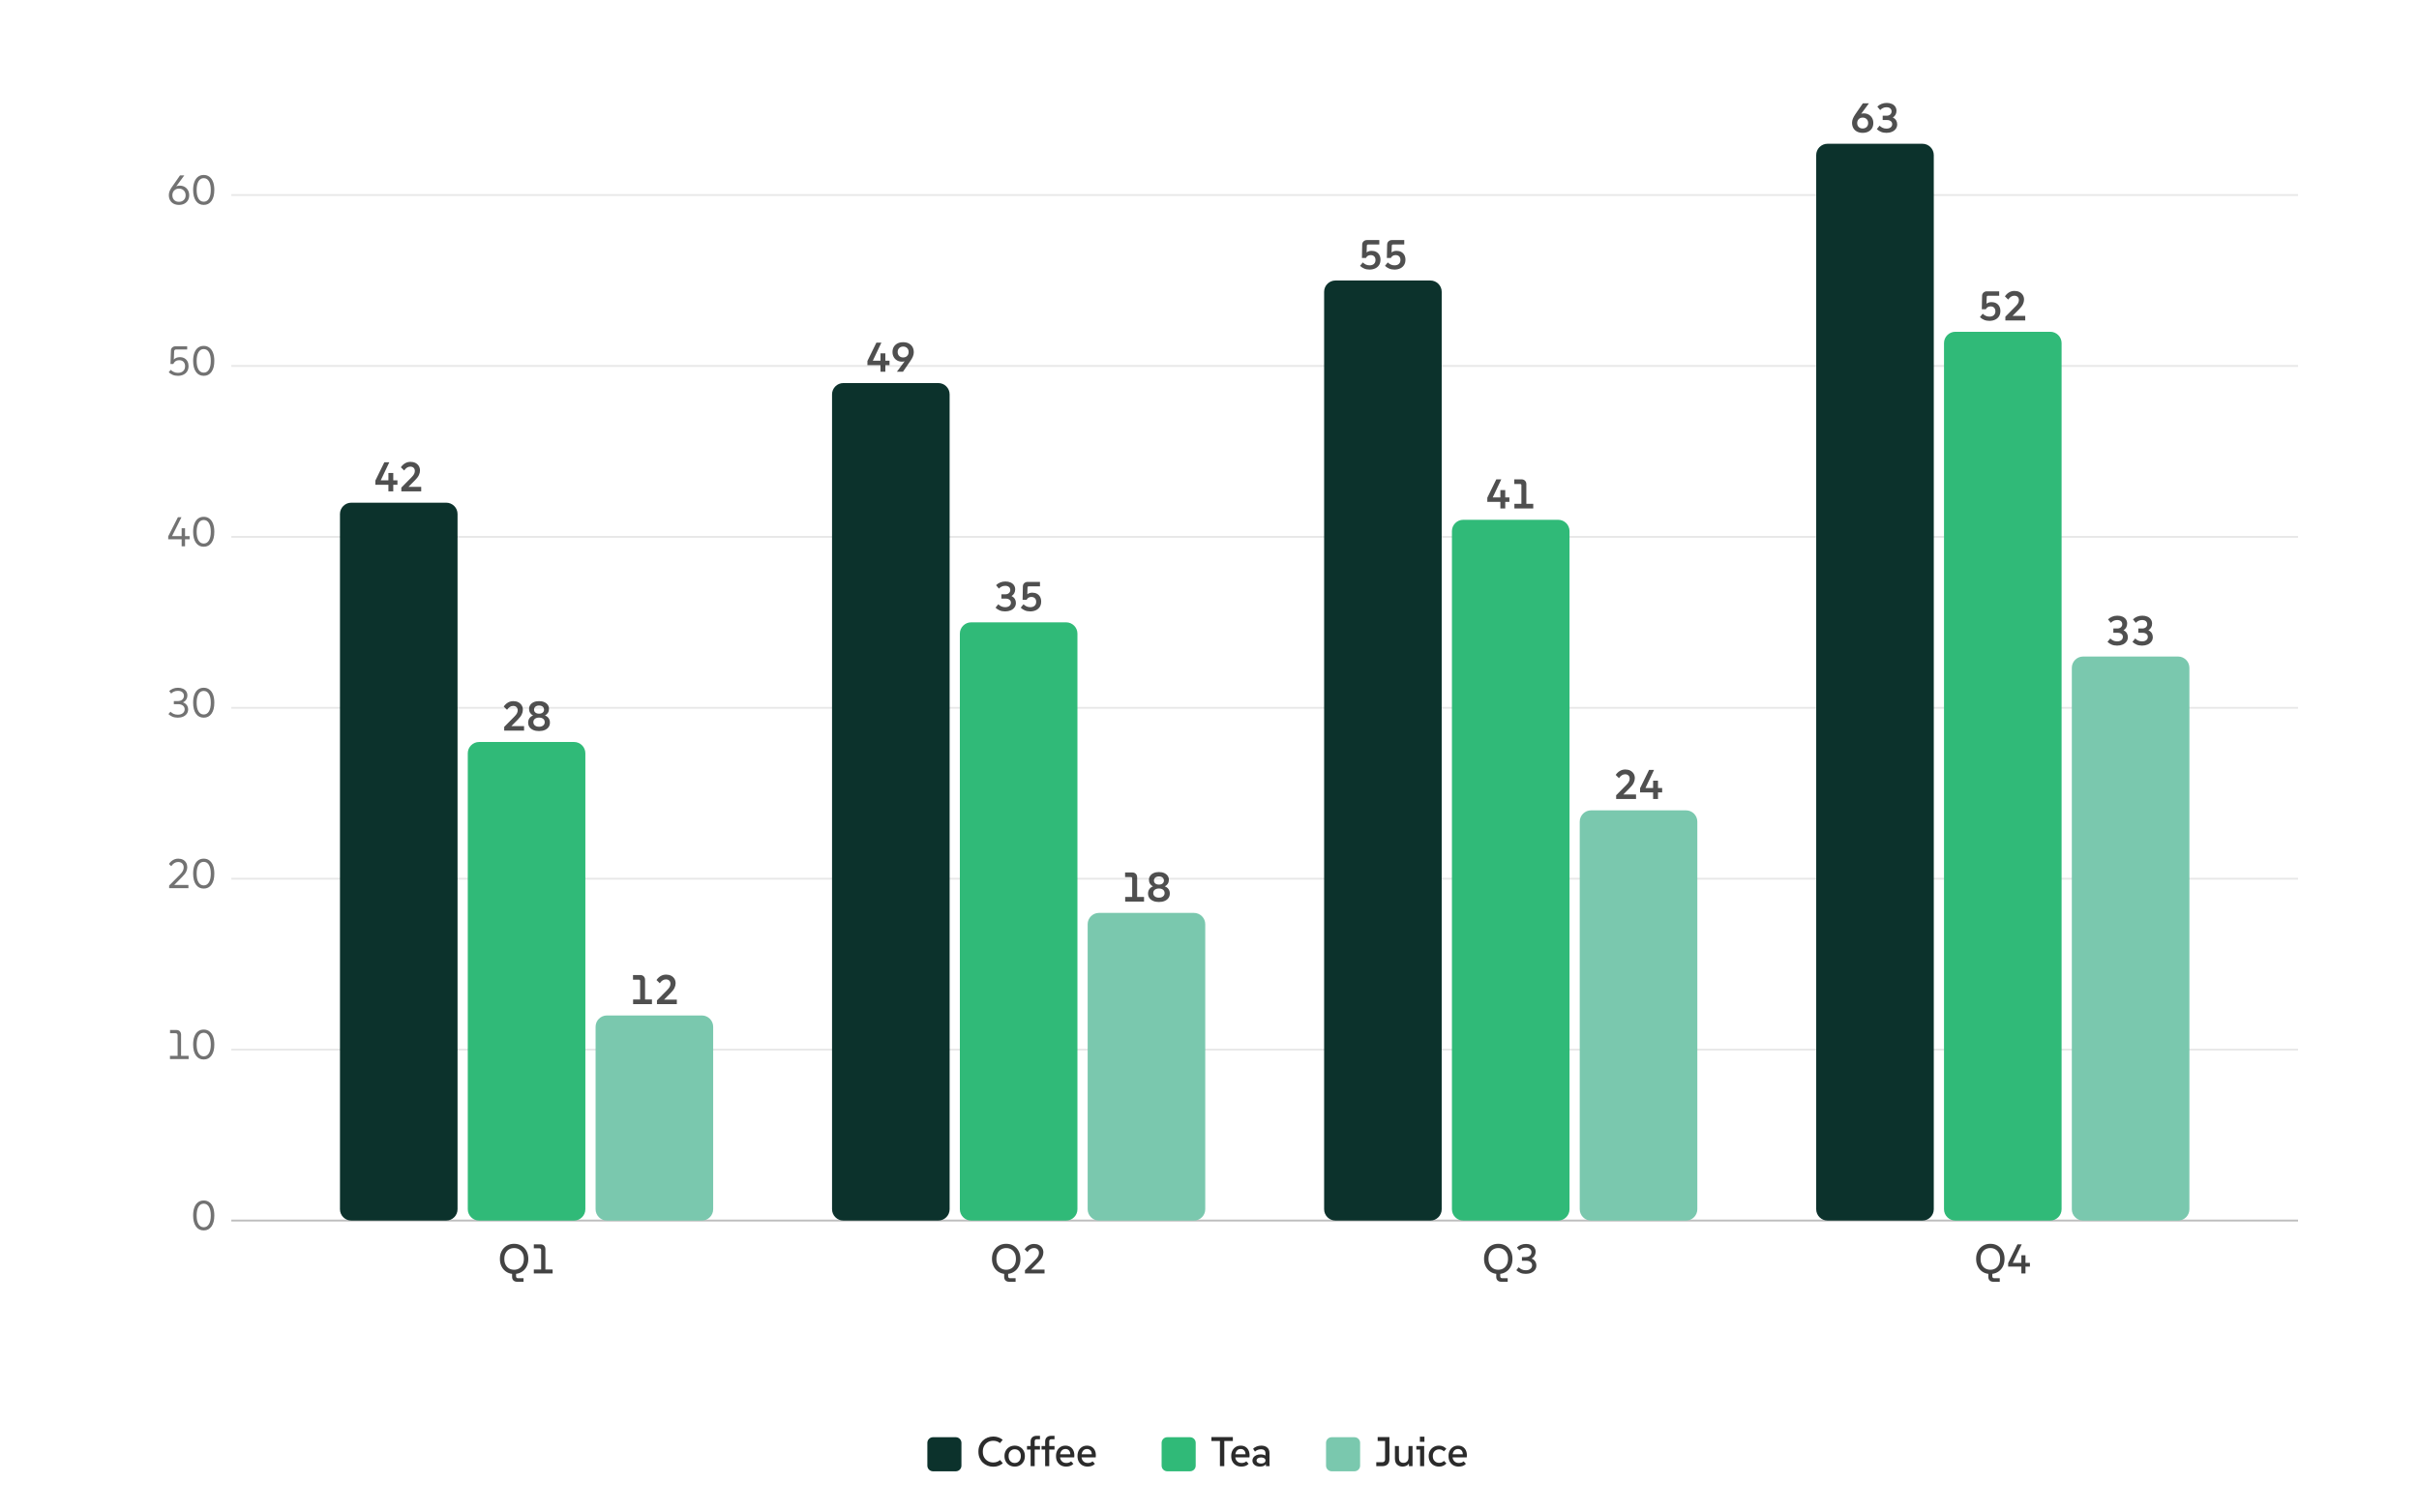
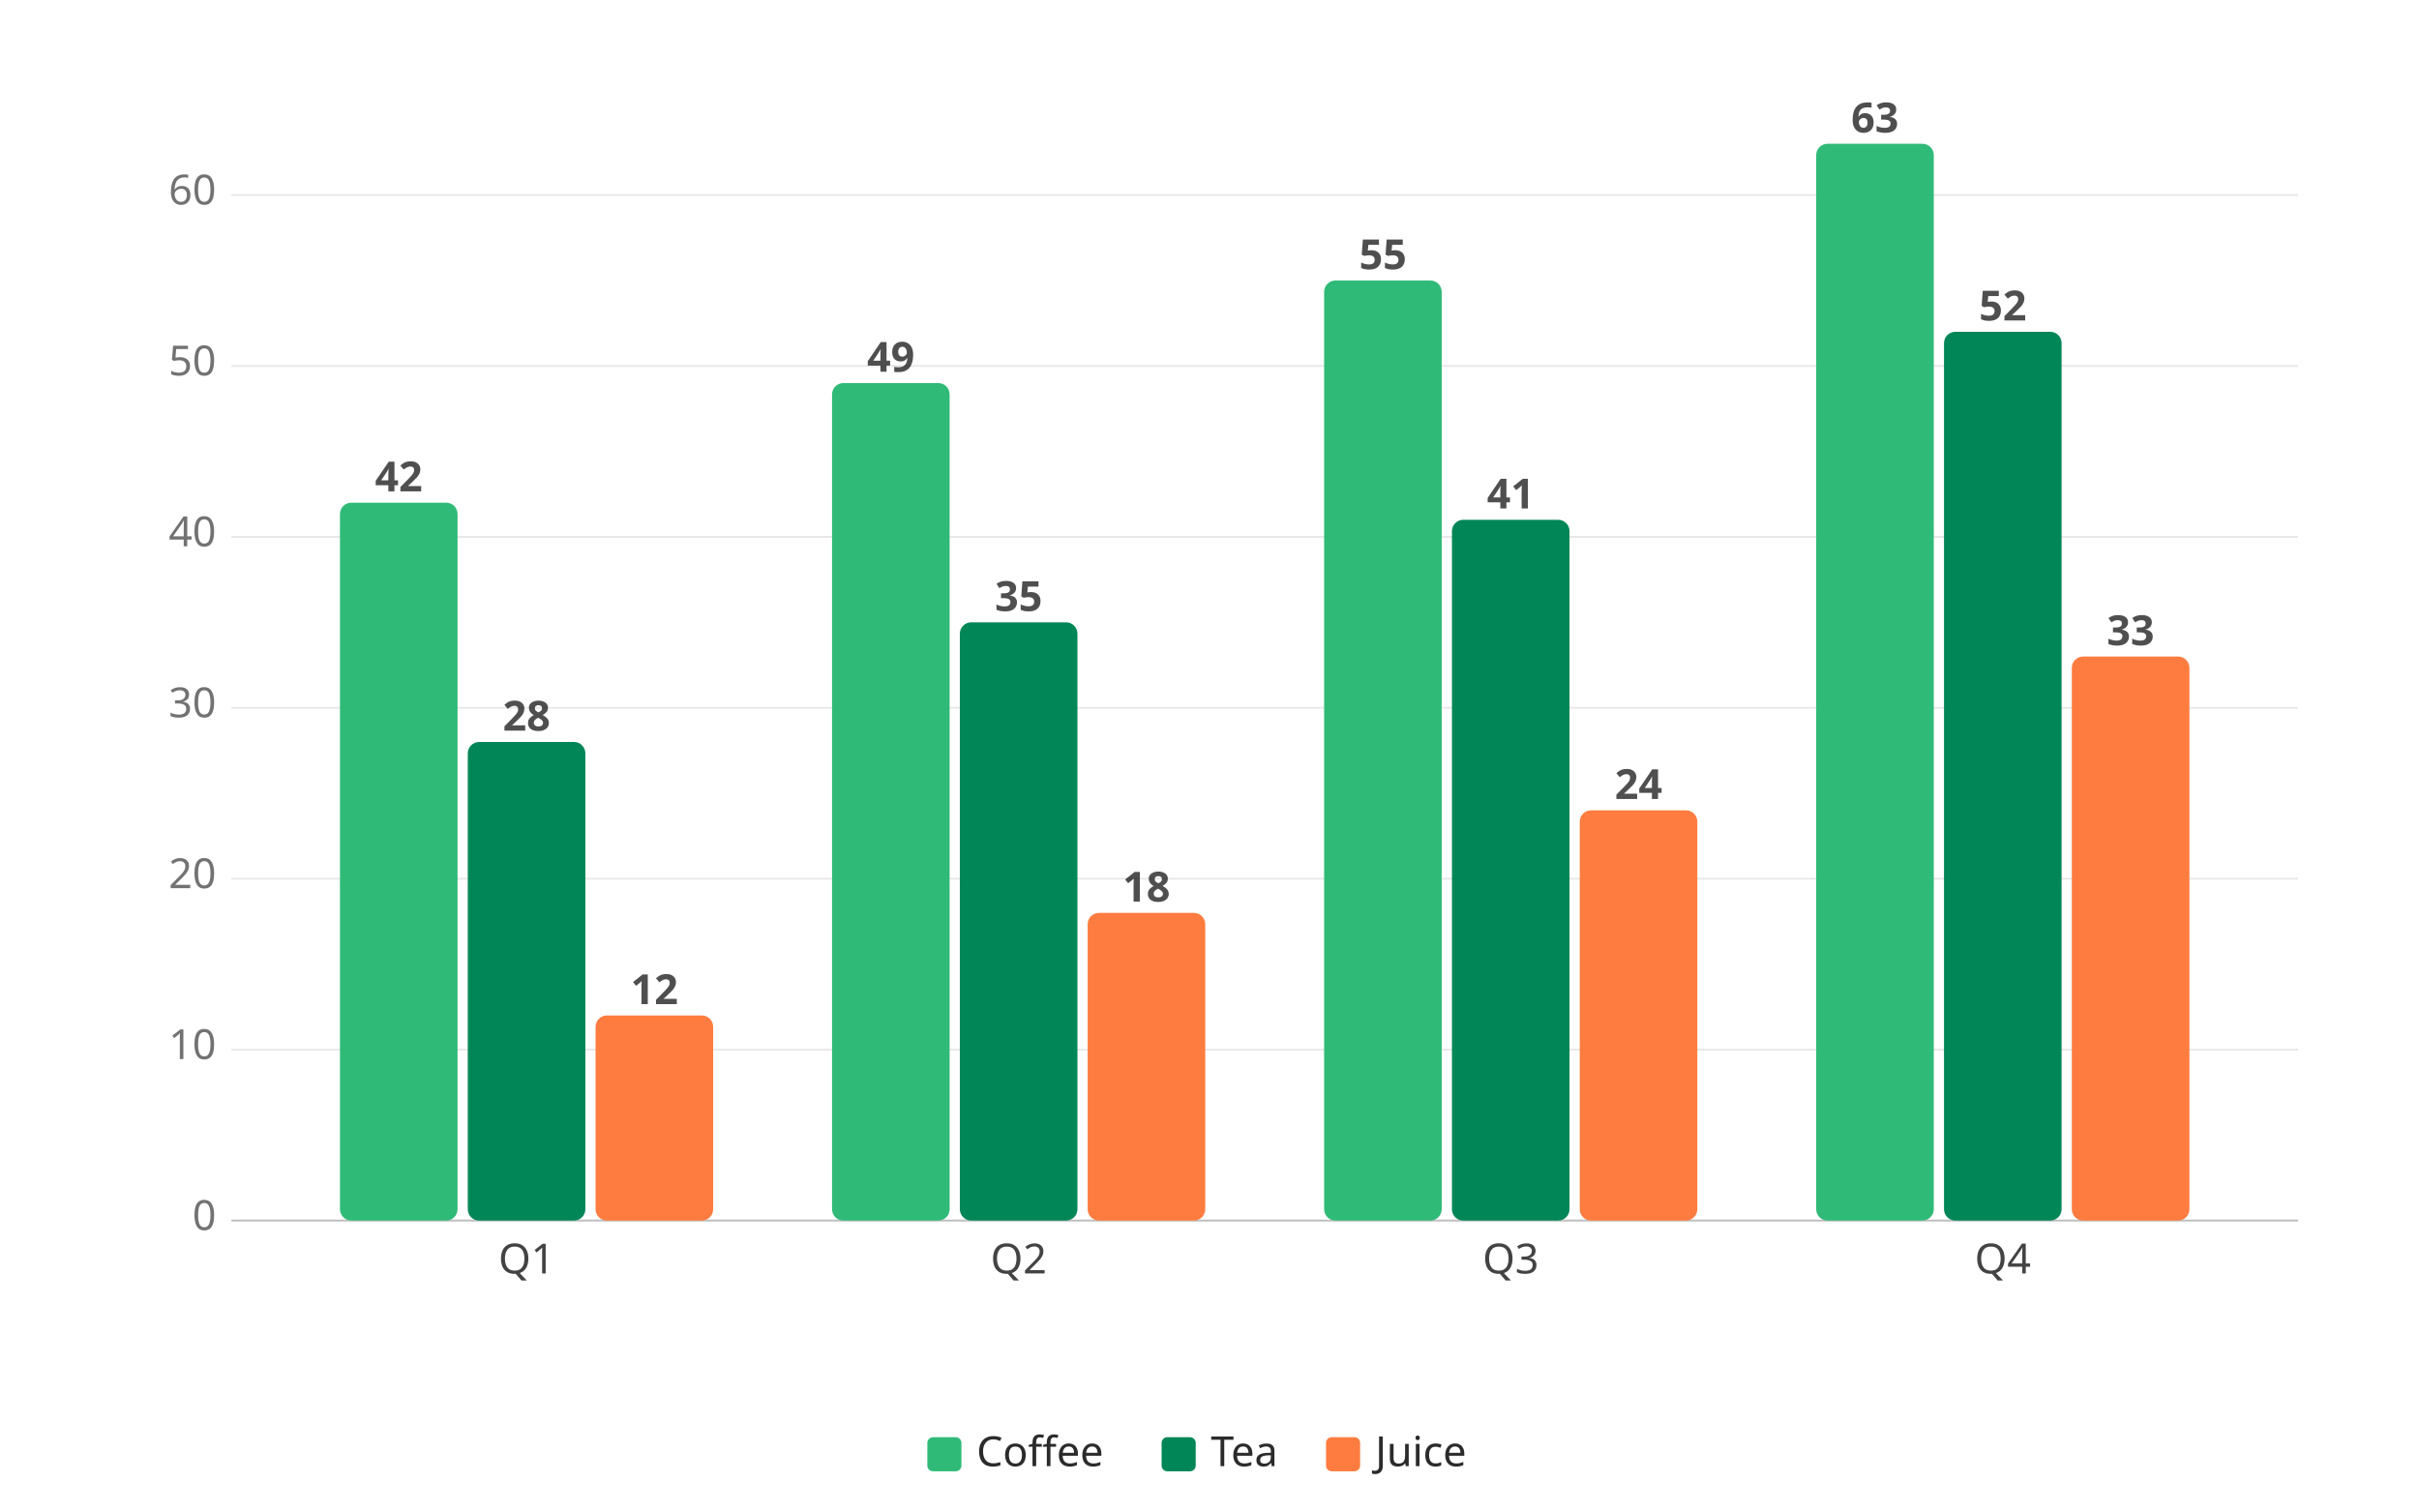
- <svg xmlns="http://www.w3.org/2000/svg" id="d3-svg" width="1280" height="800" data-lolly-anno="bar auto grouped monotone uniform none linear auto ordered series #ffffff bc" style="width:100%;height:auto;display:block" viewBox="0 0 1280 800">
+ <svg xmlns="http://www.w3.org/2000/svg" id="d3-svg" width="1280" height="800" data-lolly-anno="vector bar bar3d auto grouped monotone uniform none linear auto ordered series #ffffff bc" style="width:100%;height:auto;display:block" viewBox="0 0 1280 800">
  <defs>
-     <style>#d3-svg [data-annot],#d3-svg [data-canvas-input],#d3-svg [data-recolor]{cursor:pointer}</style>
+     <style>#d3-svg text{font-family:var(--font-brand, 'SUSE', system-ui, -apple-system, sans-serif)}#d3-svg [data-annot],#d3-svg [data-canvas-input],#d3-svg [data-recolor]{cursor:pointer}</style>
  </defs>
  <path id="d3-bg" fill="none" d="M0 0h1280v800H0z" pointer-events="all" />
  <g id="d3-plot">
    <g class="value-axis">
      <path stroke="#141414" d="M122.4 646H1216" opacity=".28" />
-       <path fill="#141414" d="M107.8 651.22q-2.62 0-4.11-2.09t-1.5-5.81q0-2.48.67-4.27t1.93-2.72q1.25-.95 3.01-.95 1.74 0 3 .95 1.27.94 1.94 2.72t.67 4.27q0 3.72-1.5 5.81-1.49 2.09-4.11 2.09m0-1.69q1.76 0 2.75-1.62t.99-4.59q0-2.99-.99-4.62t-2.75-1.63-2.75 1.63-.99 4.62q0 2.97.99 4.59t2.75 1.62" opacity=".6" />
+       <text x="114.4" y="651" fill="#141414" font-size="22" opacity=".6" style="font-family:SUSE,ui-sans-serif,system-ui,sans-serif" text-anchor="end">0</text>
      <path stroke="#141414" d="M122.4 555.54H1216" opacity=".1" />
-       <path fill="#141414" d="M89.94 560.54v-1.72h4.04v-10.86q0-.49-.29-.8-.3-.3-.78-.3h-2.93v-1.72h3.39q1.08 0 1.76.69.68.7.68 1.75v11.24h4v1.72zm17.86.22q-2.62 0-4.11-2.09t-1.5-5.81q0-2.48.67-4.27t1.93-2.72q1.25-.95 3.01-.95 1.74 0 3 .95 1.27.94 1.94 2.72t.67 4.27q0 3.72-1.5 5.81-1.49 2.09-4.11 2.09m0-1.69q1.76 0 2.75-1.62t.99-4.59q0-2.99-.99-4.62t-2.75-1.63-2.75 1.63-.99 4.62q0 2.97.99 4.59t2.75 1.62" opacity=".6" />
+       <text x="114.4" y="560.54" fill="#141414" font-size="22" opacity=".6" style="font-family:SUSE,ui-sans-serif,system-ui,sans-serif" text-anchor="end">10</text>
      <path stroke="#141414" d="M122.4 465.08H1216" opacity=".1" />
-       <path fill="#141414" d="M89.5 470.08v-1.39l5.67-5.72q1.19-1.21 1.61-2.1t.42-1.72q0-1.37-.81-2.15-.8-.78-2.16-.78-1.06 0-1.98.58-.93.59-1.63 1.64l-1.21-1.16q.83-1.3 2.11-2.06t2.77-.76q1.45 0 2.53.56t1.67 1.59.6 2.36q0 1.12-.54 2.33t-2.08 2.75l-4.29 4.34h7.52v1.69zm18.3.22q-2.62 0-4.11-2.09t-1.5-5.81q0-2.48.67-4.27t1.93-2.72q1.25-.95 3.01-.95 1.74 0 3 .95 1.27.94 1.94 2.72t.67 4.27q0 3.72-1.5 5.81-1.49 2.09-4.11 2.09m0-1.69q1.76 0 2.75-1.62t.99-4.59q0-2.99-.99-4.62t-2.75-1.63-2.75 1.63-.99 4.62q0 2.97.99 4.59t2.75 1.62" opacity=".6" />
+       <text x="114.4" y="470.08" fill="#141414" font-size="22" opacity=".6" style="font-family:SUSE,ui-sans-serif,system-ui,sans-serif" text-anchor="end">20</text>
      <path stroke="#141414" d="M122.4 374.62H1216" opacity=".1" />
-       <path fill="#141414" d="M94.09 379.84q-1.67 0-2.88-.53t-2.09-1.36l1.08-1.26q.68.66 1.63 1.12.94.45 2.29.45 1.62 0 2.61-.8.99-.79.99-2.06 0-1.21-.95-1.96-.96-.75-2.59-.75h-2.2v-1.63h2.07q1.54 0 2.41-.8t.87-1.97q0-1.23-.88-1.95-.88-.71-2.33-.71-1.24 0-2.12.43t-1.43 1l-1.05-1.3q.75-.73 1.93-1.24 1.19-.52 2.71-.52 1.47 0 2.61.5 1.13.49 1.76 1.41.62.93.62 2.16 0 1.19-.6 2.17-.61.98-1.75 1.5 1.39.51 2.07 1.5t.68 2.24q0 1.3-.7 2.28-.71.98-1.94 1.53t-2.82.55m13.71 0q-2.62 0-4.11-2.09t-1.5-5.81q0-2.48.67-4.27t1.93-2.72q1.25-.95 3.01-.95 1.74 0 3 .95 1.27.94 1.94 2.72t.67 4.27q0 3.72-1.5 5.81-1.49 2.09-4.11 2.09m0-1.69q1.76 0 2.75-1.62t.99-4.59q0-2.99-.99-4.62t-2.75-1.63-2.75 1.63-.99 4.62q0 2.97.99 4.59t2.75 1.62" opacity=".6" />
+       <text x="114.4" y="379.62" fill="#141414" font-size="22" opacity=".6" style="font-family:SUSE,ui-sans-serif,system-ui,sans-serif" text-anchor="end">30</text>
      <path stroke="#141414" d="M122.4 284.15H1216" opacity=".1" />
-       <path fill="#141414" d="M89.01 285.41v-1.54l5.13-10.12h1.89l-4.99 9.99h5.08v-4.14h1.8v4.14h2.42v1.67h-2.42v3.74h-1.8v-3.74zm18.79 3.96q-2.62 0-4.11-2.09t-1.5-5.81q0-2.48.67-4.27t1.93-2.72q1.25-.95 3.01-.95 1.74 0 3 .95 1.27.94 1.94 2.72t.67 4.27q0 3.72-1.5 5.81-1.49 2.09-4.11 2.09m0-1.69q1.76 0 2.75-1.62t.99-4.59q0-2.99-.99-4.62t-2.75-1.63-2.75 1.63-.99 4.62q0 2.97.99 4.59t2.75 1.62" opacity=".6" />
+       <text x="114.4" y="289.15" fill="#141414" font-size="22" opacity=".6" style="font-family:SUSE,ui-sans-serif,system-ui,sans-serif" text-anchor="end">40</text>
      <path stroke="#141414" d="M122.4 193.69H1216" opacity=".1" />
-       <path fill="#141414" d="M94.16 198.91q-1.61 0-2.83-.54t-2.05-1.35l1.05-1.26q.66.64 1.62 1.1t2.23.47q1.74 0 2.75-.95t1.01-2.55q0-1.41-.81-2.3t-2.33-.89q-1.15 0-1.94.55t-1.14 1.45H90.2l.24-7.15q.02-.97.71-1.58t1.67-.62h6.22v1.67h-5.87q-.4 0-.69.24-.3.25-.32.64l-.18 4.45q.53-.58 1.33-.92.81-.34 1.86-.34 1.41 0 2.44.6 1.04.59 1.6 1.66t.56 2.45q0 1.63-.71 2.78-.72 1.16-2 1.77-1.27.62-2.9.62m13.64 0q-2.62 0-4.11-2.09t-1.5-5.81q0-2.48.67-4.27t1.93-2.72q1.25-.95 3.01-.95 1.74 0 3 .95 1.27.94 1.94 2.72t.67 4.27q0 3.72-1.5 5.81-1.49 2.09-4.11 2.09m0-1.69q1.76 0 2.75-1.62t.99-4.59q0-2.99-.99-4.62t-2.75-1.63-2.75 1.63-.99 4.62q0 2.97.99 4.59t2.75 1.62" opacity=".6" />
+       <text x="114.4" y="198.69" fill="#141414" font-size="22" opacity=".6" style="font-family:SUSE,ui-sans-serif,system-ui,sans-serif" text-anchor="end">50</text>
      <path stroke="#141414" d="M122.4 103.23H1216" opacity=".1" />
-       <path fill="#141414" d="M94.73 108.45q-1.65 0-2.86-.64T90 106q-.66-1.18-.66-2.76 0-1.04.39-2.03.38-.99 1.04-1.96l4.49-6.42h2.27l-4.27 5.79q.86-.36 1.85-.36 1.47 0 2.6.65t1.77 1.8.64 2.61q0 1.54-.68 2.7-.68 1.15-1.9 1.79t-2.81.64m-.02-1.63q1.54 0 2.53-.97.99-.96.99-2.5t-.98-2.53-2.5-.99q-1.6 0-2.57.98-.97.97-.97 2.54 0 1.56.96 2.52.96.95 2.54.95m13.09 1.63q-2.62 0-4.11-2.09t-1.5-5.81q0-2.48.67-4.27t1.93-2.72q1.25-.95 3.01-.95 1.74 0 3 .95 1.27.94 1.94 2.72t.67 4.27q0 3.72-1.5 5.81-1.49 2.09-4.11 2.09m0-1.69q1.76 0 2.75-1.62t.99-4.59q0-2.99-.99-4.62t-2.75-1.63-2.75 1.63-.99 4.62q0 2.97.99 4.59t2.75 1.62" opacity=".6" />
+       <text x="114.4" y="108.23" fill="#141414" font-size="22" opacity=".6" style="font-family:SUSE,ui-sans-serif,system-ui,sans-serif" text-anchor="end">60</text>
    </g>
-     <path fill="#141414" d="M273.63 678.4q-1.23 0-1.95-.7-.71-.71-.71-1.87v-1.61q-1.9-.24-3.35-1.29-1.45-1.04-2.27-2.74-.83-1.69-.83-3.85v-.17q0-2.33.98-4.1.98-1.78 2.68-2.77t3.86-.99q2.18 0 3.88.99t2.66 2.77.97 4.1v.17q0 2.18-.83 3.87-.82 1.68-2.29 2.72-1.46 1.05-3.35 1.29v1.32q0 .44.27.72.28.27.72.27h2.95v1.87zm-1.59-6.36q1.5 0 2.67-.69 1.16-.69 1.82-1.98t.66-3.03v-.17q0-1.72-.66-2.97t-1.82-1.95q-1.17-.69-2.67-.69-1.51 0-2.68.69t-1.83 1.95-.66 2.97v.17q0 1.74.66 3.03t1.83 1.98 2.68.69m10.43 1.96v-2.09h3.87v-10.34q0-.4-.23-.64t-.62-.24h-3.02v-2.09h3.61q1.1 0 1.8.7.71.71.71 1.79v10.82h3.83V674zm251.54 4.4q-1.23 0-1.95-.7-.71-.71-.71-1.87v-1.61q-1.9-.24-3.35-1.29-1.45-1.04-2.27-2.74-.83-1.69-.83-3.85v-.17q0-2.33.98-4.1.98-1.78 2.68-2.77t3.86-.99q2.18 0 3.88.99t2.66 2.77q.97 1.77.97 4.1v.17q0 2.18-.83 3.87-.82 1.68-2.29 2.72-1.46 1.05-3.35 1.29v1.32q0 .44.27.72.28.27.72.27h2.95v1.87zm-1.59-6.36q1.5 0 2.67-.69 1.16-.69 1.82-1.98t.66-3.03v-.17q0-1.72-.66-2.97t-1.82-1.95-2.67-.69-2.68.69-1.83 1.95-.66 2.97v.17q0 1.74.66 3.03t1.83 1.98 2.68.69m9.93 1.96v-1.69l5.52-5.59q1.1-1.08 1.49-1.93.4-.84.4-1.66 0-1.19-.71-1.89-.72-.7-1.95-.7-1.01 0-1.88.55t-1.55 1.58l-1.5-1.43q.88-1.34 2.17-2.1 1.28-.76 2.82-.76 1.48 0 2.59.57t1.73 1.6.61 2.36q0 1.17-.57 2.4t-2.05 2.73l-3.89 3.91h7.13V674zm252.04 4.4q-1.23 0-1.95-.7-.71-.71-.71-1.87v-1.61q-1.9-.24-3.35-1.29-1.45-1.04-2.27-2.74-.83-1.69-.83-3.85v-.17q0-2.33.98-4.1.98-1.78 2.68-2.77t3.86-.99q2.18 0 3.88.99t2.66 2.77q.97 1.77.97 4.1v.17q0 2.18-.83 3.87-.82 1.68-2.29 2.72-1.46 1.05-3.35 1.29v1.32q0 .44.27.72.28.27.72.27h2.95v1.87zm-1.59-6.36q1.5 0 2.67-.69 1.16-.69 1.82-1.98t.66-3.03v-.17q0-1.72-.66-2.97t-1.82-1.95-2.67-.69-2.68.69-1.83 1.95-.66 2.97v.17q0 1.74.66 3.03t1.83 1.98 2.68.69m14.59 2.18q-1.67 0-2.9-.53-1.24-.53-2.14-1.41l1.26-1.54q.7.71 1.61 1.14t2.19.43q1.48 0 2.39-.73t.91-1.89q0-1.1-.84-1.76-.85-.66-2.3-.66h-2.25v-1.96h2.07q1.39 0 2.18-.73.79-.72.79-1.78 0-1.14-.81-1.8t-2.16-.66q-1.14 0-2 .43t-1.43 1.02l-1.28-1.54q.82-.81 2.05-1.34t2.75-.53 2.66.51 1.78 1.44.64 2.19q0 1.14-.55 2.09-.55.94-1.58 1.51 1.27.51 1.9 1.49t.63 2.19q0 1.32-.73 2.31t-1.98 1.55-2.86.56m247.38 4.18q-1.23 0-1.95-.7-.71-.71-.71-1.87v-1.61q-1.9-.24-3.35-1.29-1.45-1.04-2.27-2.74-.83-1.69-.83-3.85v-.17q0-2.33.98-4.1.98-1.78 2.68-2.77t3.86-.99q2.18 0 3.88.99t2.66 2.77.97 4.1v.17q0 2.18-.83 3.87-.82 1.68-2.29 2.72-1.46 1.05-3.35 1.29v1.32q0 .44.27.72.28.27.72.27h2.95v1.87zm-1.59-6.36q1.5 0 2.67-.69 1.16-.69 1.82-1.98t.66-3.03v-.17q0-1.72-.66-2.97t-1.82-1.95q-1.17-.69-2.67-.69-1.51 0-2.68.69t-1.83 1.95-.66 2.97v.17q0 1.74.66 3.03t1.83 1.98 2.68.69m9.42-1.65v-1.87l4.93-9.92h2.26l-4.75 9.79h4.56v-4.03h2.17v4.03h2.34v2h-2.34V674h-2.17v-3.61z" class="cat-axis" opacity=".8" />
-     <rect width="62.22" height="379.94" x="179.89" y="266.06" fill="#0c322c" data-recolor="Q1" rx="6" ry="6" />
-     <rect width="62.22" height="253.29" x="247.52" y="392.71" fill="#30ba78" data-recolor="Q1" rx="6" ry="6" />
-     <rect width="62.22" height="108.55" x="315.15" y="537.45" fill="#7ac8ae" data-recolor="Q1" rx="6" ry="6" />
-     <rect width="62.22" height="443.26" x="440.27" y="202.74" fill="#0c322c" data-recolor="Q2" rx="6" ry="6" />
-     <rect width="62.22" height="316.62" x="507.9" y="329.38" fill="#30ba78" data-recolor="Q2" rx="6" ry="6" />
-     <rect width="62.22" height="162.83" x="575.53" y="483.17" fill="#7ac8ae" data-recolor="Q2" rx="6" ry="6" />
-     <rect width="62.22" height="497.54" x="700.65" y="148.46" fill="#0c322c" data-recolor="Q3" rx="6" ry="6" />
-     <rect width="62.22" height="370.89" x="768.28" y="275.11" fill="#30ba78" data-recolor="Q3" rx="6" ry="6" />
-     <rect width="62.22" height="217.11" x="835.91" y="428.89" fill="#7ac8ae" data-recolor="Q3" rx="6" ry="6" />
-     <rect width="62.22" height="569.91" x="961.03" y="76.09" fill="#0c322c" data-recolor="Q4" rx="6" ry="6" />
-     <rect width="62.22" height="470.4" x="1028.66" y="175.6" fill="#30ba78" data-recolor="Q4" rx="6" ry="6" />
-     <rect width="62.22" height="298.52" x="1096.29" y="347.48" fill="#7ac8ae" data-recolor="Q4" rx="6" ry="6" />
-     <path fill="#141414" d="M198.61 256.58v-2.2l4.76-9.72h2.64l-4.54 9.57h4.05v-3.89h2.58v3.89h2.2v2.35h-2.2v3.48h-2.58v-3.48zm13.75 3.48v-1.98l5.39-5.46q.97-.96 1.37-1.76.39-.79.39-1.58 0-1.06-.64-1.68-.65-.63-1.75-.63-.97 0-1.78.53-.8.53-1.48 1.52l-1.74-1.7q.88-1.32 2.18-2.1t2.9-.78q1.5 0 2.63.58 1.14.59 1.77 1.61t.64 2.36q0 1.21-.59 2.48-.6 1.26-2.03 2.69l-3.47 3.5h6.73v2.4zm54.43 126.65v-1.98l5.39-5.46q.97-.96 1.37-1.76.39-.79.39-1.58 0-1.06-.65-1.68-.64-.63-1.74-.63-.97 0-1.77.53-.81.53-1.49 1.52l-1.74-1.7q.88-1.32 2.18-2.1t2.9-.78q1.5 0 2.63.58 1.14.59 1.77 1.61t.64 2.36q0 1.21-.59 2.48-.6 1.26-2.03 2.69l-3.47 3.5h6.73v2.4zm18.44.22q-1.74 0-3.04-.55-1.29-.55-2.01-1.56t-.71-2.36q0-1.34.69-2.33t1.92-1.45q-.99-.48-1.56-1.39t-.57-2.06q0-1.24.66-2.17.66-.94 1.84-1.45 1.17-.52 2.78-.52t2.78.52 1.83 1.44.65 2.15q0 1.17-.56 2.07t-1.58 1.41q1.26.46 1.95 1.44t.69 2.32q0 1.37-.71 2.38-.72 1.01-2.01 1.56-1.3.55-3.04.55m.02-9.2q1.19 0 1.91-.58.71-.58.71-1.57 0-.97-.71-1.56-.72-.6-1.93-.6t-1.92.6q-.72.59-.72 1.56 0 .99.73 1.57.72.58 1.93.58m-.02 6.91q1.36 0 2.19-.67t.82-1.77-.82-1.75q-.83-.65-2.17-.65-1.36 0-2.2.65-.83.65-.83 1.75t.82 1.77 2.19.67M335 531.45v-2.46h3.71v-9.82q0-.66-.66-.66h-3.1v-2.46h3.83q1.12 0 1.84.72.71.71.71 1.83v10.39h3.65v2.46zm12.62 0v-1.98l5.39-5.46q.97-.96 1.37-1.76.39-.79.39-1.58 0-1.06-.64-1.68-.65-.63-1.75-.63-.97 0-1.78.53-.8.53-1.48 1.52l-1.74-1.7q.88-1.32 2.18-2.1t2.9-.78q1.5 0 2.63.58 1.14.59 1.77 1.61t.64 2.36q0 1.21-.59 2.48-.6 1.26-2.03 2.69l-3.47 3.5h6.73v2.4zm111.37-338.19v-2.2l4.76-9.72h2.64l-4.54 9.57h4.05v-3.89h2.58v3.89h2.2v2.35h-2.2v3.48h-2.58v-3.48zm15.6 3.48 4.09-5.52q-.66.2-1.36.2-1.5 0-2.64-.66t-1.78-1.82-.64-2.63q0-1.58.7-2.75.71-1.16 1.97-1.8 1.27-.64 2.94-.64 1.74 0 3 .65 1.27.65 1.96 1.85t.69 2.85q0 1.07-.45 2.17t-1.24 2.25l-4.03 5.85zm3.28-7.55q1.32 0 2.12-.81.81-.81.81-2.09t-.8-2.07-2.09-.79-2.11.8q-.81.81-.81 2.06 0 1.28.81 2.09t2.07.81m54.01 134.41q-1.65 0-2.9-.53-1.26-.53-2.2-1.45l1.47-1.8q.73.72 1.61 1.13t2.04.41q1.37 0 2.19-.65.83-.65.83-1.73 0-.97-.75-1.56t-2-.6h-2.29v-2.28h2.07q1.21 0 1.92-.64.72-.64.72-1.61 0-1.03-.73-1.64-.72-.6-1.96-.6-1.07 0-1.91.42-.84.41-1.43 1.07l-1.5-1.82q.86-.88 2.15-1.42t2.8-.54q1.54 0 2.71.52 1.17.51 1.82 1.46.64.95.64 2.22 0 1.1-.5 2.03-.51.92-1.45 1.49 1.18.55 1.76 1.51.57.96.57 2.12 0 1.34-.74 2.36t-2.02 1.57-2.92.56m13.27 0q-1.61 0-2.86-.54-1.26-.54-2.18-1.44l1.47-1.8q.71.7 1.59 1.12t2 .42q1.47 0 2.3-.77t.82-2.09q0-1.15-.67-1.85t-1.9-.71q-.9 0-1.53.41t-.96 1.11h-2.13l.15-7.1q.03-1.06.75-1.72.73-.66 1.76-.66h6.54v2.35h-5.99q-.24 0-.43.17-.18.16-.18.41l-.11 3.63q.48-.4 1.14-.63t1.52-.23q1.41 0 2.46.58 1.06.58 1.64 1.64t.58 2.46q0 1.68-.74 2.84-.75 1.17-2.06 1.78t-2.98.62m50.23 153.57v-2.46h3.71v-9.82q0-.66-.66-.66h-3.1v-2.46h3.83q1.12 0 1.84.72.71.71.71 1.83v10.39h3.65v2.46zm17.86.22q-1.74 0-3.04-.55-1.29-.55-2.01-1.56t-.71-2.36q0-1.34.69-2.33t1.92-1.45q-.99-.48-1.56-1.39t-.57-2.06q0-1.24.66-2.17.66-.94 1.84-1.45 1.17-.52 2.78-.52t2.78.52 1.83 1.44.65 2.15q0 1.17-.56 2.07t-1.58 1.41q1.26.46 1.95 1.44t.69 2.32q0 1.37-.71 2.38-.72 1.01-2.01 1.56-1.3.55-3.04.55m.02-9.2q1.19 0 1.91-.58.71-.58.71-1.57 0-.97-.71-1.56-.72-.6-1.93-.6t-1.92.6q-.72.59-.72 1.56 0 .99.73 1.57.72.58 1.93.58m-.02 6.91q1.36 0 2.19-.67t.82-1.77-.82-1.75q-.83-.65-2.17-.65-1.36 0-2.2.65-.83.65-.83 1.75t.82 1.77 2.19.67M724.7 142.68q-1.61 0-2.86-.54-1.26-.54-2.18-1.44l1.47-1.8q.71.7 1.59 1.12t2 .42q1.47 0 2.3-.77t.82-2.09q0-1.15-.67-1.85t-1.9-.71q-.9 0-1.53.41t-.96 1.11h-2.13l.15-7.1q.03-1.06.75-1.72.73-.66 1.76-.66h6.54v2.35h-5.99q-.24 0-.43.17-.18.16-.18.41l-.11 3.63q.48-.4 1.14-.63t1.52-.23q1.41 0 2.46.58 1.06.58 1.64 1.64t.58 2.46q0 1.68-.74 2.84-.75 1.17-2.06 1.78t-2.98.62m13.2 0q-1.61 0-2.86-.54-1.26-.54-2.18-1.44l1.47-1.8q.71.7 1.59 1.12t2 .42q1.47 0 2.3-.77t.82-2.09q0-1.15-.67-1.85t-1.9-.71q-.9 0-1.53.41t-.96 1.11h-2.13l.15-7.1q.03-1.06.75-1.72.73-.66 1.76-.66h6.54v2.35h-5.99q-.24 0-.43.17-.18.16-.18.41l-.11 3.63q.48-.4 1.14-.63t1.52-.23q1.41 0 2.46.58 1.06.58 1.64 1.64t.58 2.46q0 1.68-.74 2.84-.75 1.17-2.06 1.78t-2.98.62M787 265.63v-2.2l4.76-9.72h2.64l-4.54 9.57h4.05v-3.89h2.58v3.89h2.2v2.35h-2.2v3.48h-2.58v-3.48zm14.33 3.48v-2.46h3.71v-9.82q0-.66-.66-.66h-3.1v-2.46h3.83q1.12 0 1.84.72.71.71.71 1.83v10.39h3.65v2.46zm53.85 153.78v-1.98l5.39-5.46q.97-.96 1.37-1.76.39-.79.39-1.58 0-1.06-.65-1.68-.64-.63-1.74-.63-.97 0-1.77.53-.81.53-1.49 1.52l-1.74-1.7q.88-1.32 2.18-2.1t2.9-.78q1.5 0 2.63.58 1.14.59 1.77 1.61t.64 2.36q0 1.21-.59 2.48-.6 1.26-2.03 2.69l-3.47 3.5h6.73v2.4zm12.65-3.48v-2.2l4.76-9.72h2.64l-4.54 9.57h4.05v-3.89h2.58v3.89h2.2v2.35h-2.2v3.48h-2.58v-3.48zm117.82-349.1q-1.74 0-3-.65-1.27-.65-1.96-1.86t-.69-2.84q0-1.07.45-2.17t1.24-2.25l4.03-5.85h3.21l-4.09 5.52q.66-.2 1.36-.2 1.5 0 2.64.66t1.78 1.82q.64 1.15.64 2.63 0 1.58-.7 2.75-.71 1.16-1.97 1.8-1.27.64-2.94.64m-.04-2.31q1.29 0 2.11-.8.81-.81.81-2.06 0-1.28-.81-2.09t-2.07-.81q-1.32 0-2.12.81-.81.81-.81 2.09t.8 2.07 2.09.79m12.6 2.31q-1.65 0-2.9-.53-1.26-.53-2.2-1.45l1.47-1.8q.73.72 1.61 1.13t2.04.41q1.37 0 2.19-.65.83-.65.83-1.73 0-.97-.75-1.56t-2-.6h-2.29v-2.28h2.07q1.21 0 1.92-.64.72-.64.72-1.61 0-1.03-.73-1.64-.72-.6-1.96-.6-1.07 0-1.91.42-.84.41-1.43 1.07l-1.5-1.82q.86-.88 2.15-1.42t2.8-.54q1.54 0 2.71.52 1.17.51 1.81 1.46t.65 2.22q0 1.1-.5 2.03-.51.92-1.45 1.49 1.18.55 1.76 1.51.57.96.57 2.12 0 1.34-.74 2.36t-2.02 1.57q-1.29.56-2.92.56m54.5 99.51q-1.61 0-2.86-.54-1.26-.54-2.18-1.44l1.47-1.8q.71.7 1.59 1.12t2 .42q1.47 0 2.3-.77t.82-2.09q0-1.15-.67-1.85t-1.9-.71q-.9 0-1.53.41t-.96 1.11h-2.13l.15-7.1q.03-1.06.75-1.72.73-.66 1.76-.66h6.54v2.35h-5.99q-.24 0-.43.17-.18.16-.18.41l-.11 3.63q.48-.4 1.14-.63t1.52-.23q1.41 0 2.46.58 1.06.58 1.64 1.64t.58 2.46q0 1.68-.74 2.84-.75 1.17-2.06 1.78t-2.98.62m8.42-.22v-1.98l5.39-5.46q.97-.96 1.37-1.76.39-.79.39-1.58 0-1.06-.64-1.68-.65-.63-1.75-.63-.97 0-1.78.53-.8.53-1.48 1.52l-1.74-1.7q.88-1.32 2.18-2.1t2.9-.78q1.5 0 2.63.58 1.14.59 1.77 1.61t.64 2.36q0 1.21-.59 2.48-.6 1.26-2.03 2.69l-3.47 3.5h6.73v2.4zm59.14 172.1q-1.65 0-2.9-.53-1.26-.53-2.2-1.45l1.47-1.8q.73.72 1.61 1.13t2.04.41q1.37 0 2.19-.65.83-.65.83-1.73 0-.97-.75-1.56t-2-.6h-2.29v-2.28h2.07q1.21 0 1.92-.64.72-.64.72-1.61 0-1.03-.73-1.64-.72-.6-1.96-.6-1.07 0-1.91.42-.84.41-1.43 1.07l-1.5-1.82q.86-.88 2.15-1.42t2.8-.54q1.54 0 2.71.52 1.17.51 1.82 1.46.64.95.64 2.22 0 1.1-.5 2.03-.51.92-1.45 1.49 1.18.55 1.76 1.51.57.96.57 2.12 0 1.34-.74 2.36t-2.02 1.57-2.92.56m13.2 0q-1.65 0-2.9-.53-1.26-.53-2.2-1.45l1.47-1.8q.73.72 1.61 1.13t2.04.41q1.37 0 2.19-.65.83-.65.83-1.73 0-.97-.75-1.56t-2-.6h-2.29v-2.28h2.07q1.21 0 1.92-.64.72-.64.72-1.61 0-1.03-.73-1.64-.72-.6-1.96-.6-1.07 0-1.91.42-.84.41-1.43 1.07l-1.5-1.82q.86-.88 2.15-1.42t2.8-.54q1.54 0 2.71.52 1.17.51 1.81 1.46t.65 2.22q0 1.1-.5 2.03-.51.92-1.45 1.49 1.18.55 1.76 1.51.57.96.57 2.12 0 1.34-.74 2.36t-2.02 1.57-2.92.56" opacity=".75" />
+     <g class="cat-axis">
+       <text x="278.63" y="674" fill="#141414" font-size="22" font-weight="500" opacity=".8" style="font-family:SUSE,ui-sans-serif,system-ui,sans-serif" text-anchor="middle">Q1</text>
+       <text x="539.01" y="674" fill="#141414" font-size="22" font-weight="500" opacity=".8" style="font-family:SUSE,ui-sans-serif,system-ui,sans-serif" text-anchor="middle">Q2</text>
+       <text x="799.39" y="674" fill="#141414" font-size="22" font-weight="500" opacity=".8" style="font-family:SUSE,ui-sans-serif,system-ui,sans-serif" text-anchor="middle">Q3</text>
+       <text x="1059.77" y="674" fill="#141414" font-size="22" font-weight="500" opacity=".8" style="font-family:SUSE,ui-sans-serif,system-ui,sans-serif" text-anchor="middle">Q4</text>
+     </g>
+     <rect width="62.22" height="379.94" x="179.89" y="266.06" fill="#30ba78" data-recolor="Q1" rx="6" ry="6" />
+     <rect width="62.22" height="253.29" x="247.52" y="392.71" fill="#008657" data-recolor="Q1" rx="6" ry="6" />
+     <rect width="62.22" height="108.55" x="315.15" y="537.45" fill="#fe7c3f" data-recolor="Q1" rx="6" ry="6" />
+     <rect width="62.22" height="443.26" x="440.27" y="202.74" fill="#30ba78" data-recolor="Q2" rx="6" ry="6" />
+     <rect width="62.22" height="316.62" x="507.9" y="329.38" fill="#008657" data-recolor="Q2" rx="6" ry="6" />
+     <rect width="62.22" height="162.83" x="575.53" y="483.17" fill="#fe7c3f" data-recolor="Q2" rx="6" ry="6" />
+     <rect width="62.22" height="497.54" x="700.65" y="148.46" fill="#30ba78" data-recolor="Q3" rx="6" ry="6" />
+     <rect width="62.22" height="370.89" x="768.28" y="275.11" fill="#008657" data-recolor="Q3" rx="6" ry="6" />
+     <rect width="62.22" height="217.11" x="835.91" y="428.89" fill="#fe7c3f" data-recolor="Q3" rx="6" ry="6" />
+     <rect width="62.22" height="569.91" x="961.03" y="76.09" fill="#30ba78" data-recolor="Q4" rx="6" ry="6" />
+     <rect width="62.22" height="470.4" x="1028.66" y="175.6" fill="#008657" data-recolor="Q4" rx="6" ry="6" />
+     <rect width="62.22" height="298.52" x="1096.29" y="347.48" fill="#fe7c3f" data-recolor="Q4" rx="6" ry="6" />
+     <text x="211" y="260.06" fill="#141414" data-annot="Q1 · Coffee" font-size="22" font-weight="600" opacity=".75" style="font-family:SUSE,ui-sans-serif,system-ui,sans-serif" text-anchor="middle">42</text>
+     <text x="278.63" y="386.71" fill="#141414" data-annot="Q1 · Tea" font-size="22" font-weight="600" opacity=".75" style="font-family:SUSE,ui-sans-serif,system-ui,sans-serif" text-anchor="middle">28</text>
+     <text x="346.26" y="531.45" fill="#141414" data-annot="Q1 · Juice" font-size="22" font-weight="600" opacity=".75" style="font-family:SUSE,ui-sans-serif,system-ui,sans-serif" text-anchor="middle">12</text>
+     <text x="471.38" y="196.74" fill="#141414" data-annot="Q2 · Coffee" font-size="22" font-weight="600" opacity=".75" style="font-family:SUSE,ui-sans-serif,system-ui,sans-serif" text-anchor="middle">49</text>
+     <text x="539.01" y="323.38" fill="#141414" data-annot="Q2 · Tea" font-size="22" font-weight="600" opacity=".75" style="font-family:SUSE,ui-sans-serif,system-ui,sans-serif" text-anchor="middle">35</text>
+     <text x="606.64" y="477.17" fill="#141414" data-annot="Q2 · Juice" font-size="22" font-weight="600" opacity=".75" style="font-family:SUSE,ui-sans-serif,system-ui,sans-serif" text-anchor="middle">18</text>
+     <text x="731.76" y="142.46" fill="#141414" data-annot="Q3 · Coffee" font-size="22" font-weight="600" opacity=".75" style="font-family:SUSE,ui-sans-serif,system-ui,sans-serif" text-anchor="middle">55</text>
+     <text x="799.39" y="269.11" fill="#141414" data-annot="Q3 · Tea" font-size="22" font-weight="600" opacity=".75" style="font-family:SUSE,ui-sans-serif,system-ui,sans-serif" text-anchor="middle">41</text>
+     <text x="867.02" y="422.89" fill="#141414" data-annot="Q3 · Juice" font-size="22" font-weight="600" opacity=".75" style="font-family:SUSE,ui-sans-serif,system-ui,sans-serif" text-anchor="middle">24</text>
+     <text x="992.14" y="70.09" fill="#141414" data-annot="Q4 · Coffee" font-size="22" font-weight="600" opacity=".75" style="font-family:SUSE,ui-sans-serif,system-ui,sans-serif" text-anchor="middle">63</text>
+     <text x="1059.77" y="169.6" fill="#141414" data-annot="Q4 · Tea" font-size="22" font-weight="600" opacity=".75" style="font-family:SUSE,ui-sans-serif,system-ui,sans-serif" text-anchor="middle">52</text>
+     <text x="1127.4" y="341.48" fill="#141414" data-annot="Q4 · Juice" font-size="22" font-weight="600" opacity=".75" style="font-family:SUSE,ui-sans-serif,system-ui,sans-serif" text-anchor="middle">33</text>
    <g class="legend">
-       <rect width="18.04" height="18.04" x="490.7" y="760.67" fill="#0c322c" rx="3" />
-       <path fill="#141414" d="M525.61 776.29q-1.63 0-3.07-.58-1.44-.57-2.52-1.61-1.08-1.05-1.68-2.48-.61-1.43-.61-3.14v-.36q0-1.71.61-3.14.6-1.43 1.68-2.48 1.08-1.04 2.52-1.61t3.07-.58q1.49 0 2.73.46 1.25.45 2.24 1.28l-1.45 1.74q-1.46-1.23-3.52-1.23-1.59 0-2.84.7-1.26.71-1.98 1.96-.73 1.25-.73 2.9v.36q0 1.65.73 2.9.72 1.25 1.98 1.96 1.25.7 2.84.7 2.11 0 3.56-1.3l1.47 1.72q-.99.88-2.27 1.35-1.29.48-2.76.48m11.33-.07q-1.54 0-2.77-.7-1.22-.71-1.93-1.94-.72-1.23-.72-2.84v-.2q0-1.58.72-2.8.71-1.22 1.93-1.91 1.23-.7 2.77-.7t2.75.7 1.91 1.9q.7 1.21.7 2.79v.22q0 1.61-.7 2.84t-1.91 1.94-2.75.7m0-1.91q1.43 0 2.32-.99t.89-2.58v-.22q0-1.54-.89-2.51t-2.32-.96-2.34.98-.9 2.51v.2q0 1.59.9 2.58.91.99 2.34.99m8.4 1.69v-8.8h-1.91v-1.85h1.91v-2.44q0-1.36.86-2.17t2.31-.8h1.78v1.8h-1.8q-.42 0-.71.29t-.28.7v2.62h2.79v1.85h-2.79v8.8zm7.7 0v-8.8h-1.91v-1.85h1.91v-2.44q0-1.36.86-2.17t2.31-.8h1.78v1.8h-1.8q-.42 0-.71.29t-.28.7v2.62h2.79v1.85h-2.79v8.8zm11.11.22q-1.61 0-2.82-.69-1.21-.7-1.88-1.93t-.67-2.86v-.22q0-1.54.63-2.76t1.76-1.92q1.13-.71 2.65-.71 1.56 0 2.67.77t1.63 2.16.3 3.28h-7.5q.13 1.27 1 2.12t2.32.85q1.58 0 2.51-.86l1.23 1.3q-.64.72-1.63 1.1-.99.37-2.2.37m-.33-9.31q-1.23 0-1.96.77-.72.77-.9 2.03h5.39q-.02-1.32-.73-2.06-.7-.74-1.8-.74m11.7 9.31q-1.6 0-2.81-.69-1.21-.7-1.88-1.93t-.67-2.86v-.22q0-1.54.62-2.76.63-1.22 1.76-1.92 1.14-.71 2.65-.71 1.57 0 2.68.77t1.63 2.16q.51 1.38.29 3.28h-7.5q.13 1.27 1 2.12t2.32.85q1.59 0 2.51-.86l1.23 1.3q-.64.72-1.63 1.1-.99.37-2.2.37m-.33-9.31q-1.23 0-1.95.77-.73.77-.91 2.03h5.39q-.02-1.32-.72-2.06-.71-.74-1.81-.74" opacity=".9" />
-       <rect width="18.04" height="18.04" x="614.66" y="760.67" fill="#30ba78" rx="3" />
-       <path fill="#141414" d="M645.52 776v-13.31h-4.51v-2.09h11.35v2.09h-4.53V776zm11.35.22q-1.61 0-2.82-.69-1.21-.7-1.88-1.93t-.67-2.86v-.22q0-1.54.63-2.76t1.76-1.92q1.13-.71 2.65-.71 1.56 0 2.67.77t1.63 2.16.3 3.28h-7.5q.13 1.27 1 2.12t2.32.85q1.58 0 2.51-.86l1.23 1.3q-.64.72-1.63 1.1-.99.37-2.2.37m-.33-9.31q-1.23 0-1.96.77-.72.77-.9 2.03h5.39q-.02-1.32-.73-2.06-.7-.74-1.8-.74m10.16 9.31q-1.8 0-2.89-.89t-1.09-2.3q0-.92.55-1.66t1.51-1.17 2.21-.43q1.61 0 2.62.62v-1.17q0-1.16-.64-1.67-.64-.5-1.67-.5-.84 0-1.72.3-.88.31-1.52.95l-.99-1.5q.73-.79 1.91-1.23 1.17-.44 2.45-.44 1.91 0 3.11 1.01 1.2 1.02 1.2 2.97v3.44l.01 1.72q.01.87.06 1.73h-1.94v-1.08q-.94 1.3-3.17 1.3m.6-1.61q1.08 0 1.7-.45.63-.45.63-1.17 0-.71-.63-1.16-.62-.45-1.72-.45-1.08 0-1.73.45t-.65 1.16.65 1.16 1.75.46" opacity=".9" />
-       <rect width="18.04" height="18.04" x="701.66" y="760.67" fill="#7ac8ae" rx="3" />
-       <path fill="#141414" d="M728.25 776v-2.09h3.26q.59 0 .99-.4.39-.39.39-.99v-9.83h-3.91v-2.09h6.22v11.7q0 1.81-1 2.75-1 .95-2.89.95zm13.95.22q-1.76 0-2.93-1.06-1.16-1.05-1.16-3.3v-6.51h2.13v6.12q0 1.56.68 2.17t1.74.6q1.1 0 1.87-.71.77-.72.77-2.17v-6.01h2.13V776h-1.89v-1.45q-.66.99-1.6 1.33t-1.74.34m9.22-.22v-8.8h-1.98v-1.85h4.15V776zm-.09-12.87v-2.75h2.4v2.75zm10.18 13.09q-1.6 0-2.84-.69-1.25-.7-1.96-1.92-.72-1.22-.72-2.8v-.27q0-1.6.73-2.82.72-1.22 1.97-1.91 1.24-.68 2.82-.68 1.17 0 2.16.45t1.65 1.25l-1.32 1.34q-.95-1.06-2.49-1.06-1.45 0-2.39.94t-.95 2.49v.27q0 1.54.96 2.48.95.95 2.41.95.72 0 1.36-.25.64-.26 1.17-.78l1.29 1.32q-.66.79-1.67 1.24t-2.18.45m10.34 0q-1.6 0-2.81-.69-1.21-.7-1.88-1.93t-.67-2.86v-.22q0-1.54.62-2.76.63-1.22 1.76-1.92 1.14-.71 2.65-.71 1.57 0 2.68.77t1.63 2.16q.51 1.38.29 3.28h-7.5q.13 1.27 1 2.12t2.32.85q1.59 0 2.51-.86l1.23 1.3q-.64.72-1.63 1.1-.99.37-2.2.37m-.33-9.31q-1.23 0-1.95.77-.73.77-.91 2.03h5.39q-.02-1.32-.72-2.06-.71-.74-1.81-.74" opacity=".9" />
+       <rect width="18.04" height="18.04" x="490.7" y="760.67" fill="#30ba78" rx="3" />
+       <text x="516.74" y="776" fill="#141414" font-size="22" font-weight="500" opacity=".9" style="font-family:SUSE,ui-sans-serif,system-ui,sans-serif">Coffee</text>
+       <rect width="18.04" height="18.04" x="614.66" y="760.67" fill="#008657" rx="3" />
+       <text x="640.7" y="776" fill="#141414" font-size="22" font-weight="500" opacity=".9" style="font-family:SUSE,ui-sans-serif,system-ui,sans-serif">Tea</text>
+       <rect width="18.04" height="18.04" x="701.66" y="760.67" fill="#fe7c3f" rx="3" />
+       <text x="727.7" y="776" fill="#141414" font-size="22" font-weight="500" opacity=".9" style="font-family:SUSE,ui-sans-serif,system-ui,sans-serif">Juice</text>
    </g>
  </g>
</svg>
